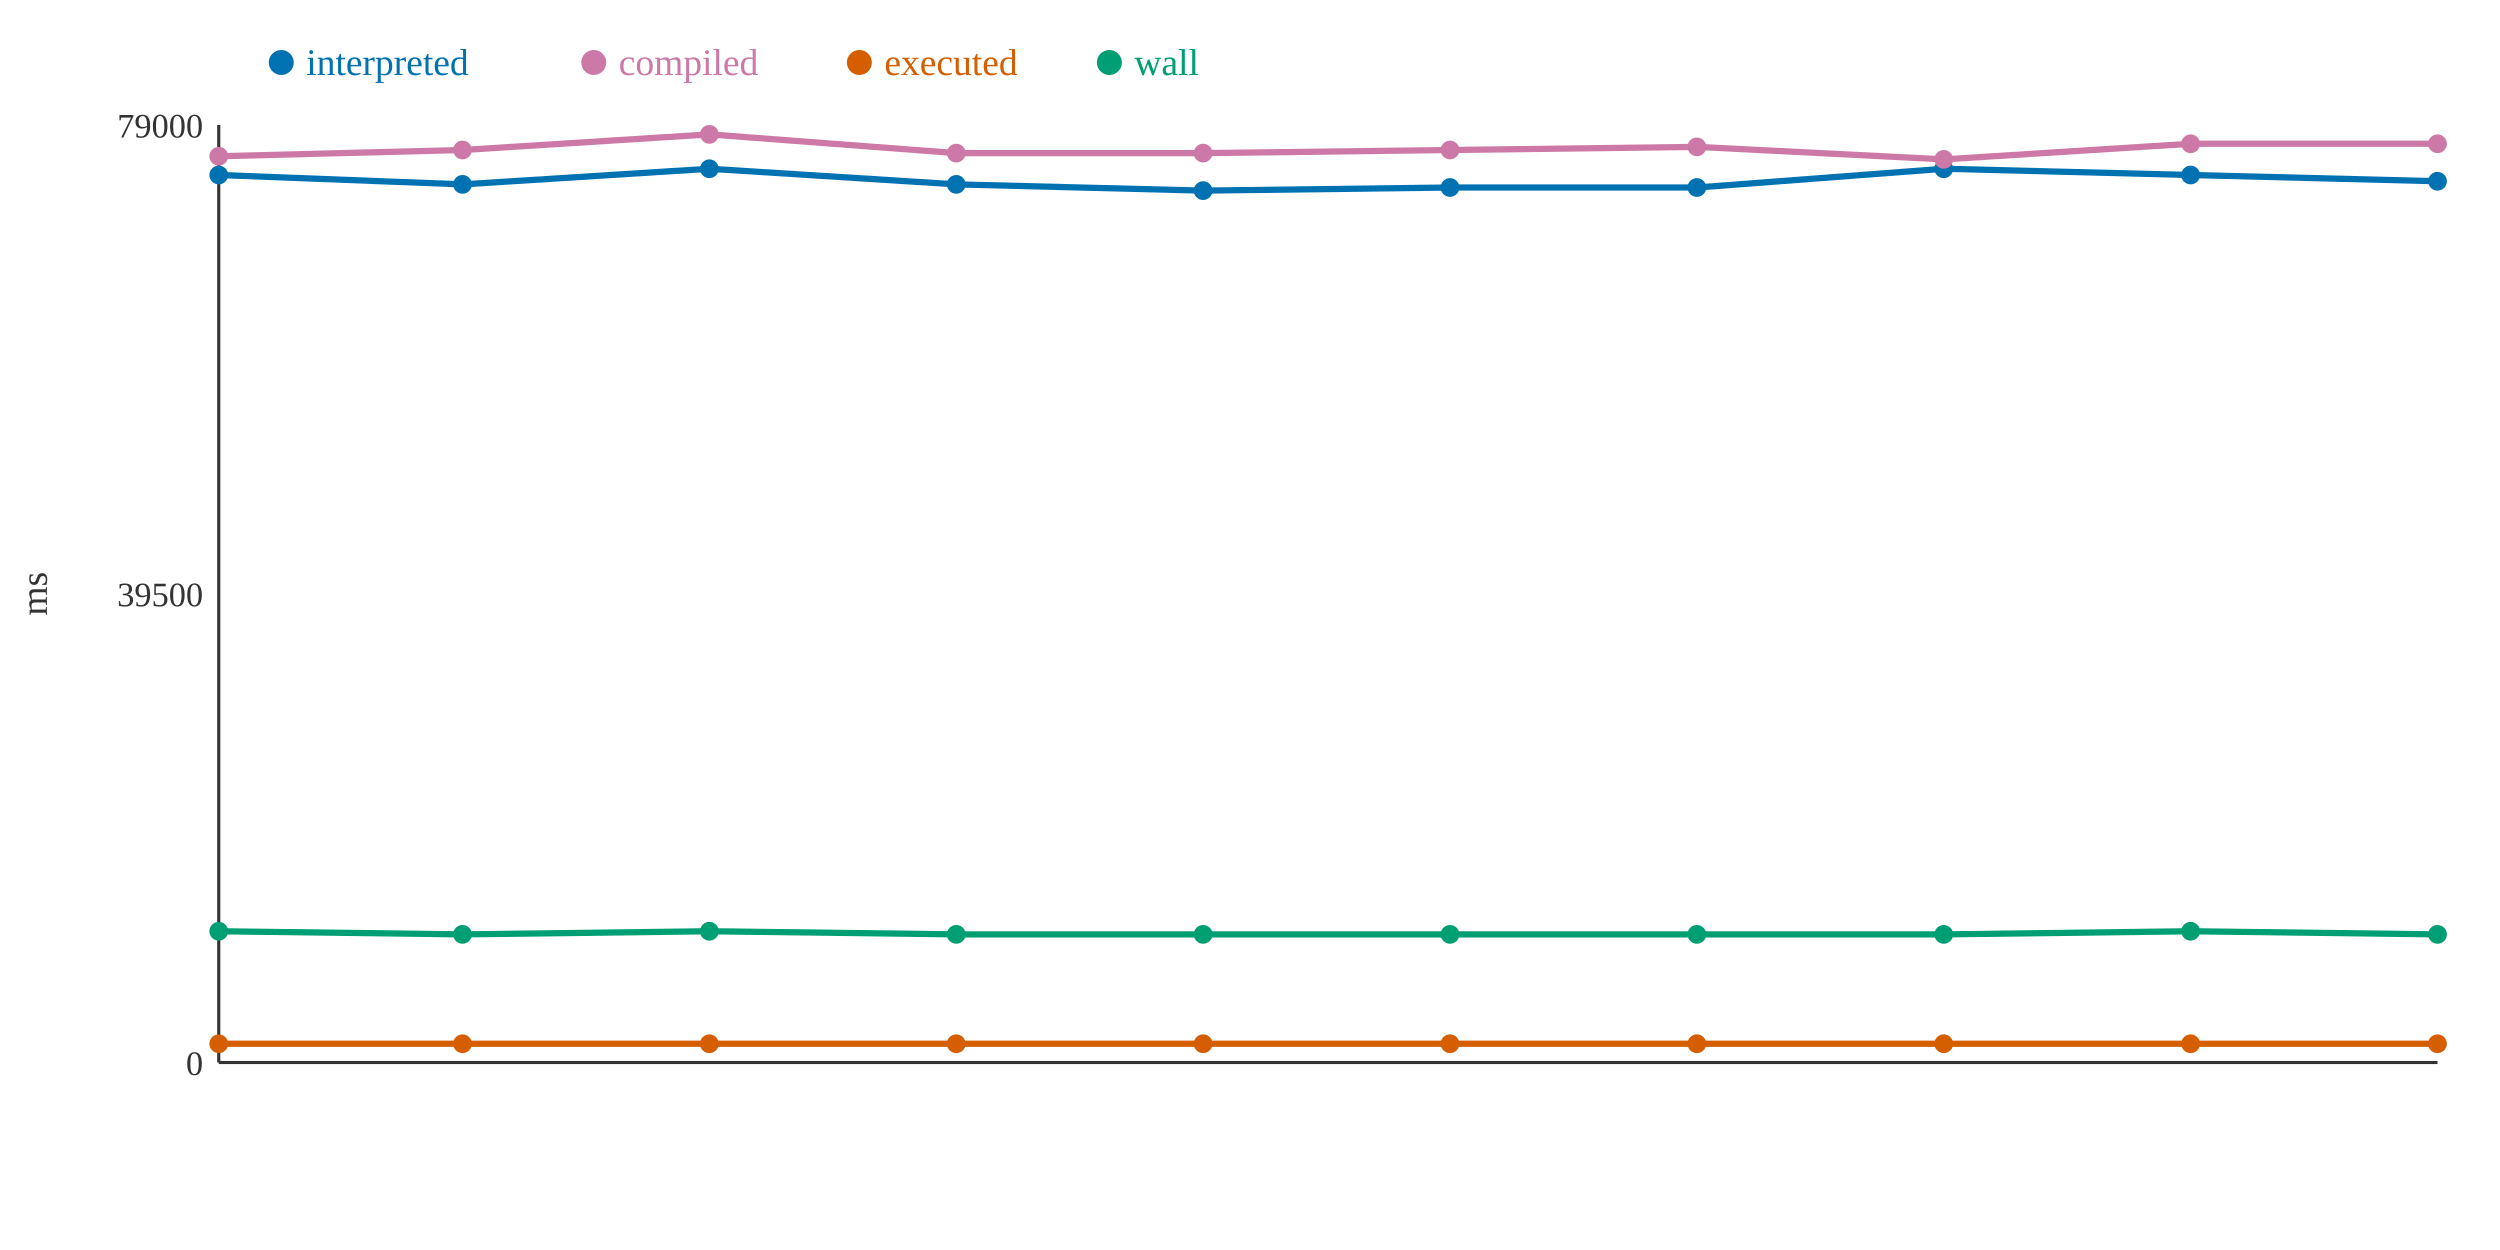
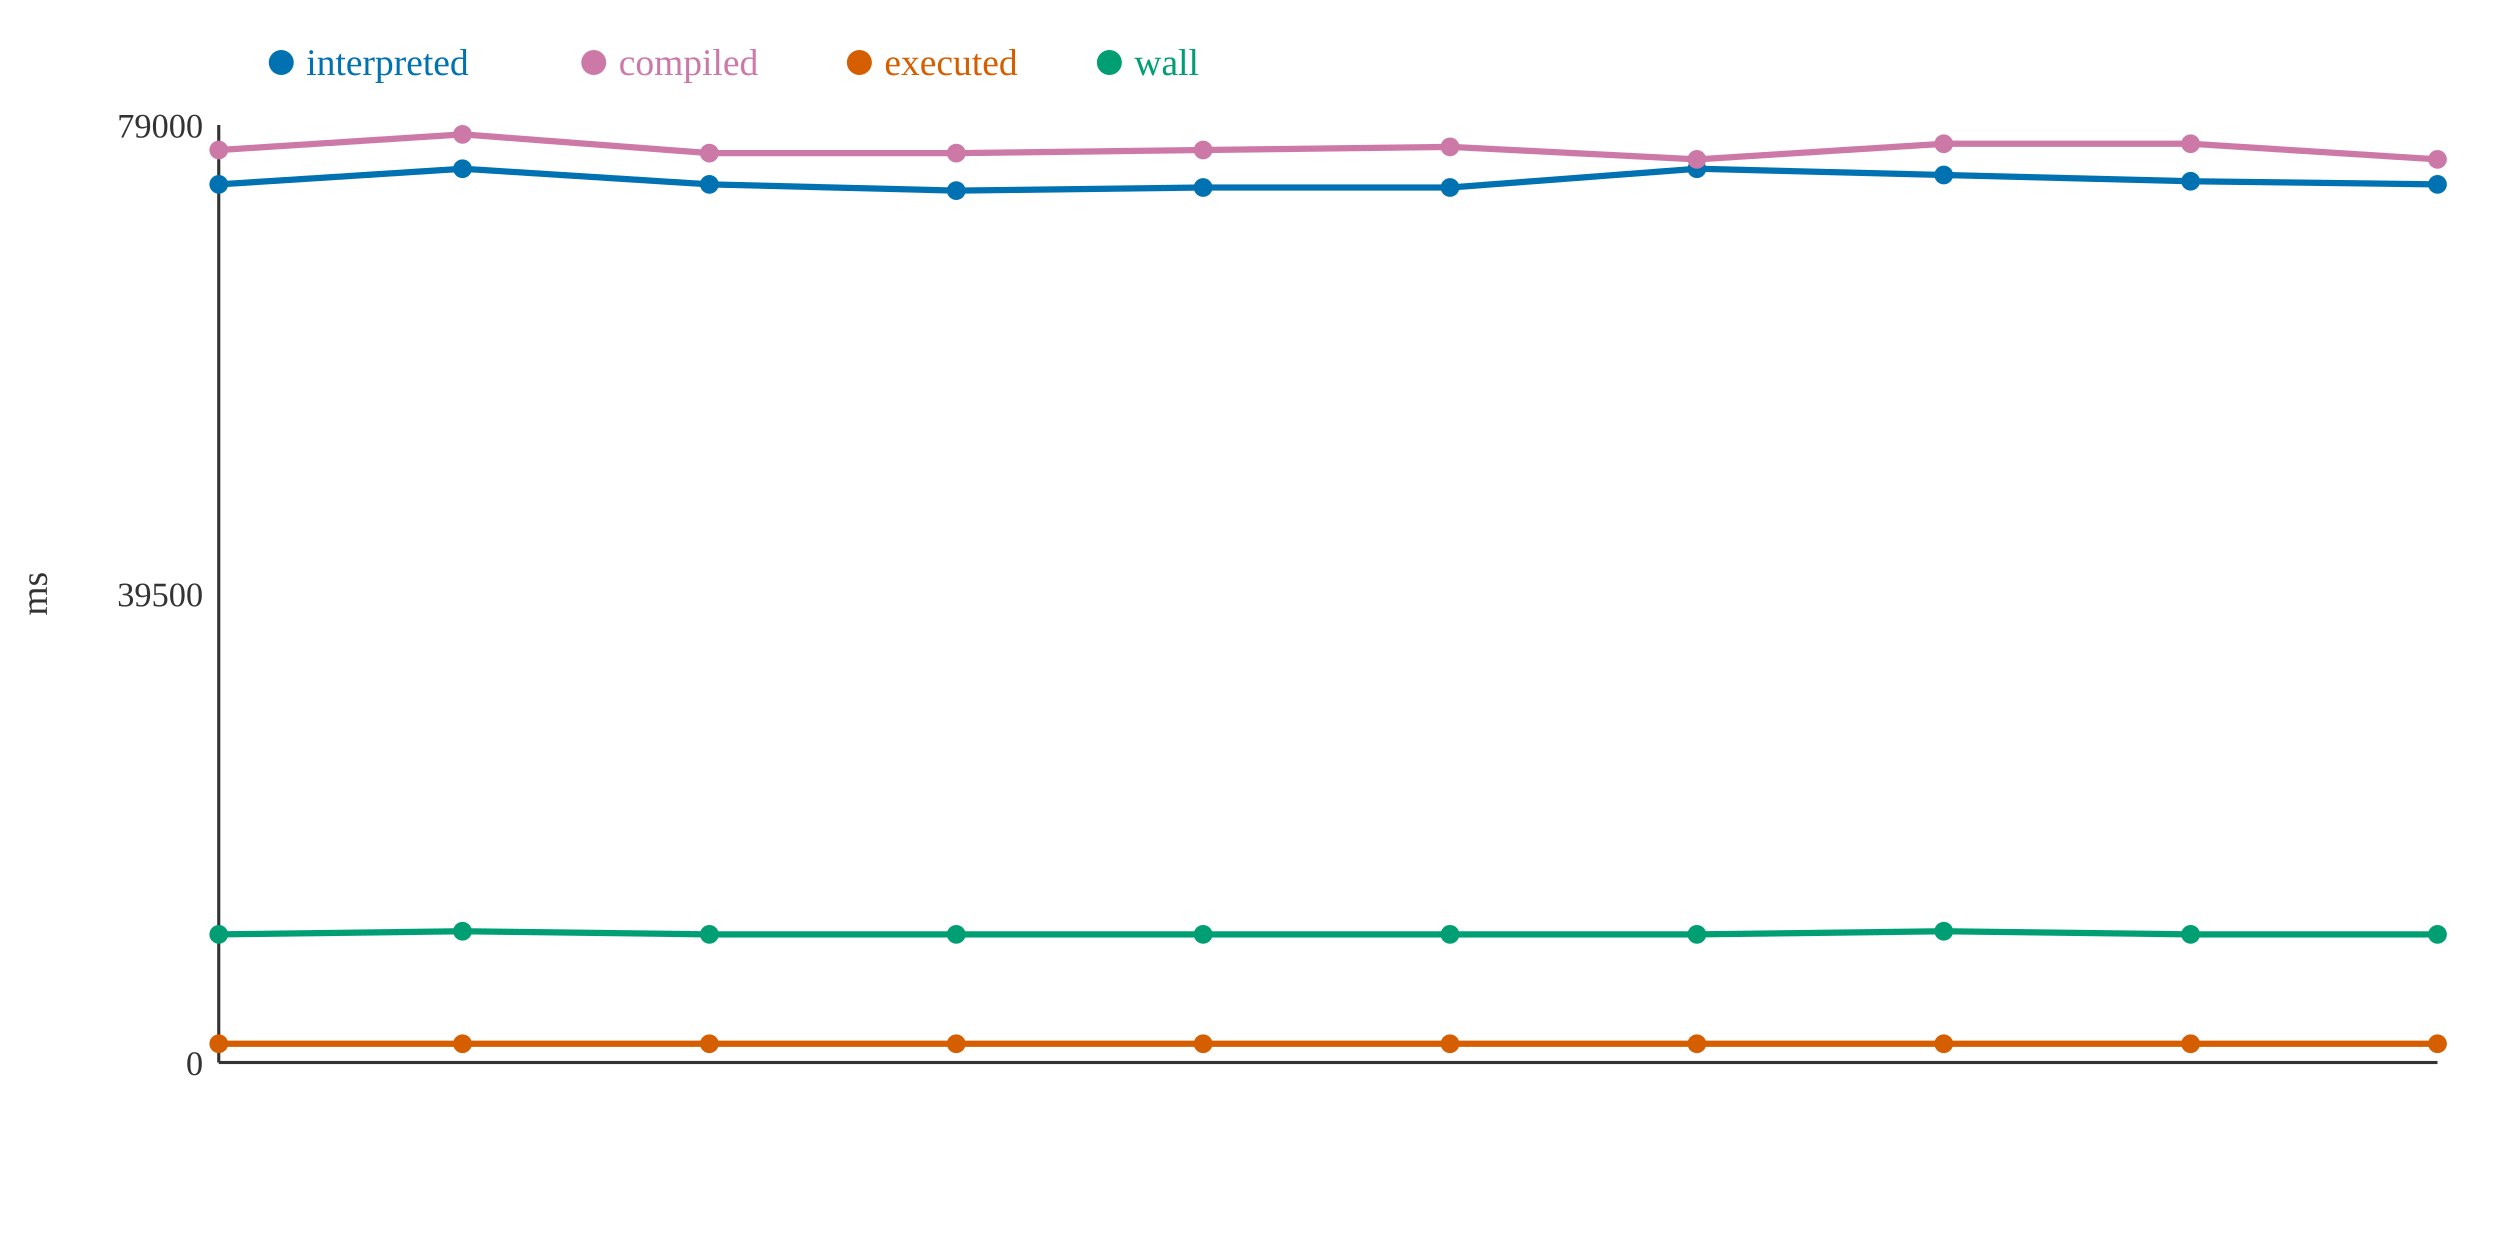
<svg xmlns="http://www.w3.org/2000/svg" width="800" height="400">
  <rect width="800" height="400" fill="white" />
  <line x1="70" y1="40" x2="70" y2="340" stroke="#333" stroke-width="1" />
  <line x1="70" y1="340" x2="780" y2="340" stroke="#333" stroke-width="1" />
  <text x="65" y="344" text-anchor="end" font-size="11" fill="#333">0</text>
  <text x="65" y="194" text-anchor="end" font-size="11" fill="#333">39500</text>
  <text x="65" y="44" text-anchor="end" font-size="11" fill="#333">79000</text>
  <text x="15" y="190" text-anchor="middle" font-size="12" fill="#333" transform="rotate(-90 15 190)">ms</text>
-   <polyline points="70,56 148,59 227,54 306,59 385,61 464,60 543,60 622,54 701,56 780,58" fill="none" stroke="#0072B2" stroke-width="2" />
-   <polyline points="70,50 148,48 227,43 306,49 385,49 464,48 543,47 622,51 701,46 780,46" fill="none" stroke="#CC79A7" stroke-width="2" />
+   <polyline points="70,59 148,54 227,59 306,61 385,60 464,60 543,54 622,56 701,58 780,59" fill="none" stroke="#0072B2" stroke-width="2" />
+   <polyline points="70,48 148,43 227,49 306,49 385,48 464,47 543,51 622,46 701,46 780,51" fill="none" stroke="#CC79A7" stroke-width="2" />
  <polyline points="70,334 148,334 227,334 306,334 385,334 464,334 543,334 622,334 701,334 780,334" fill="none" stroke="#D55E00" stroke-width="2" />
-   <polyline points="70,298 148,299 227,298 306,299 385,299 464,299 543,299 622,299 701,298 780,299" fill="none" stroke="#009E73" stroke-width="2" />
-   <circle cx="70" cy="56" r="3" fill="#0072B2" />
-   <circle cx="70" cy="50" r="3" fill="#CC79A7" />
+   <polyline points="70,299 148,298 227,299 306,299 385,299 464,299 543,299 622,298 701,299 780,299" fill="none" stroke="#009E73" stroke-width="2" />
+   <circle cx="70" cy="59" r="3" fill="#0072B2" />
+   <circle cx="70" cy="48" r="3" fill="#CC79A7" />
  <circle cx="70" cy="334" r="3" fill="#D55E00" />
-   <circle cx="70" cy="298" r="3" fill="#009E73" />
-   <circle cx="148" cy="59" r="3" fill="#0072B2" />
-   <circle cx="148" cy="48" r="3" fill="#CC79A7" />
+   <circle cx="70" cy="299" r="3" fill="#009E73" />
+   <circle cx="148" cy="54" r="3" fill="#0072B2" />
+   <circle cx="148" cy="43" r="3" fill="#CC79A7" />
  <circle cx="148" cy="334" r="3" fill="#D55E00" />
-   <circle cx="148" cy="299" r="3" fill="#009E73" />
-   <circle cx="227" cy="54" r="3" fill="#0072B2" />
-   <circle cx="227" cy="43" r="3" fill="#CC79A7" />
+   <circle cx="148" cy="298" r="3" fill="#009E73" />
+   <circle cx="227" cy="59" r="3" fill="#0072B2" />
+   <circle cx="227" cy="49" r="3" fill="#CC79A7" />
  <circle cx="227" cy="334" r="3" fill="#D55E00" />
-   <circle cx="227" cy="298" r="3" fill="#009E73" />
-   <circle cx="306" cy="59" r="3" fill="#0072B2" />
+   <circle cx="227" cy="299" r="3" fill="#009E73" />
+   <circle cx="306" cy="61" r="3" fill="#0072B2" />
  <circle cx="306" cy="49" r="3" fill="#CC79A7" />
  <circle cx="306" cy="334" r="3" fill="#D55E00" />
  <circle cx="306" cy="299" r="3" fill="#009E73" />
-   <circle cx="385" cy="61" r="3" fill="#0072B2" />
-   <circle cx="385" cy="49" r="3" fill="#CC79A7" />
+   <circle cx="385" cy="60" r="3" fill="#0072B2" />
+   <circle cx="385" cy="48" r="3" fill="#CC79A7" />
  <circle cx="385" cy="334" r="3" fill="#D55E00" />
  <circle cx="385" cy="299" r="3" fill="#009E73" />
  <circle cx="464" cy="60" r="3" fill="#0072B2" />
-   <circle cx="464" cy="48" r="3" fill="#CC79A7" />
+   <circle cx="464" cy="47" r="3" fill="#CC79A7" />
  <circle cx="464" cy="334" r="3" fill="#D55E00" />
  <circle cx="464" cy="299" r="3" fill="#009E73" />
-   <circle cx="543" cy="60" r="3" fill="#0072B2" />
-   <circle cx="543" cy="47" r="3" fill="#CC79A7" />
+   <circle cx="543" cy="54" r="3" fill="#0072B2" />
+   <circle cx="543" cy="51" r="3" fill="#CC79A7" />
  <circle cx="543" cy="334" r="3" fill="#D55E00" />
  <circle cx="543" cy="299" r="3" fill="#009E73" />
-   <circle cx="622" cy="54" r="3" fill="#0072B2" />
-   <circle cx="622" cy="51" r="3" fill="#CC79A7" />
+   <circle cx="622" cy="56" r="3" fill="#0072B2" />
+   <circle cx="622" cy="46" r="3" fill="#CC79A7" />
  <circle cx="622" cy="334" r="3" fill="#D55E00" />
-   <circle cx="622" cy="299" r="3" fill="#009E73" />
-   <circle cx="701" cy="56" r="3" fill="#0072B2" />
+   <circle cx="622" cy="298" r="3" fill="#009E73" />
+   <circle cx="701" cy="58" r="3" fill="#0072B2" />
  <circle cx="701" cy="46" r="3" fill="#CC79A7" />
  <circle cx="701" cy="334" r="3" fill="#D55E00" />
-   <circle cx="701" cy="298" r="3" fill="#009E73" />
-   <circle cx="780" cy="58" r="3" fill="#0072B2" />
-   <circle cx="780" cy="46" r="3" fill="#CC79A7" />
+   <circle cx="701" cy="299" r="3" fill="#009E73" />
+   <circle cx="780" cy="59" r="3" fill="#0072B2" />
+   <circle cx="780" cy="51" r="3" fill="#CC79A7" />
  <circle cx="780" cy="334" r="3" fill="#D55E00" />
  <circle cx="780" cy="299" r="3" fill="#009E73" />
  <circle cx="90" cy="20" r="4" fill="#0072B2" />
  <text x="98" y="24" text-anchor="start" font-size="12" fill="#0072B2">interpreted</text>
  <circle cx="190" cy="20" r="4" fill="#CC79A7" />
  <text x="198" y="24" text-anchor="start" font-size="12" fill="#CC79A7">compiled</text>
  <circle cx="275" cy="20" r="4" fill="#D55E00" />
  <text x="283" y="24" text-anchor="start" font-size="12" fill="#D55E00">executed</text>
  <circle cx="355" cy="20" r="4" fill="#009E73" />
  <text x="363" y="24" text-anchor="start" font-size="12" fill="#009E73">wall</text>
</svg>
